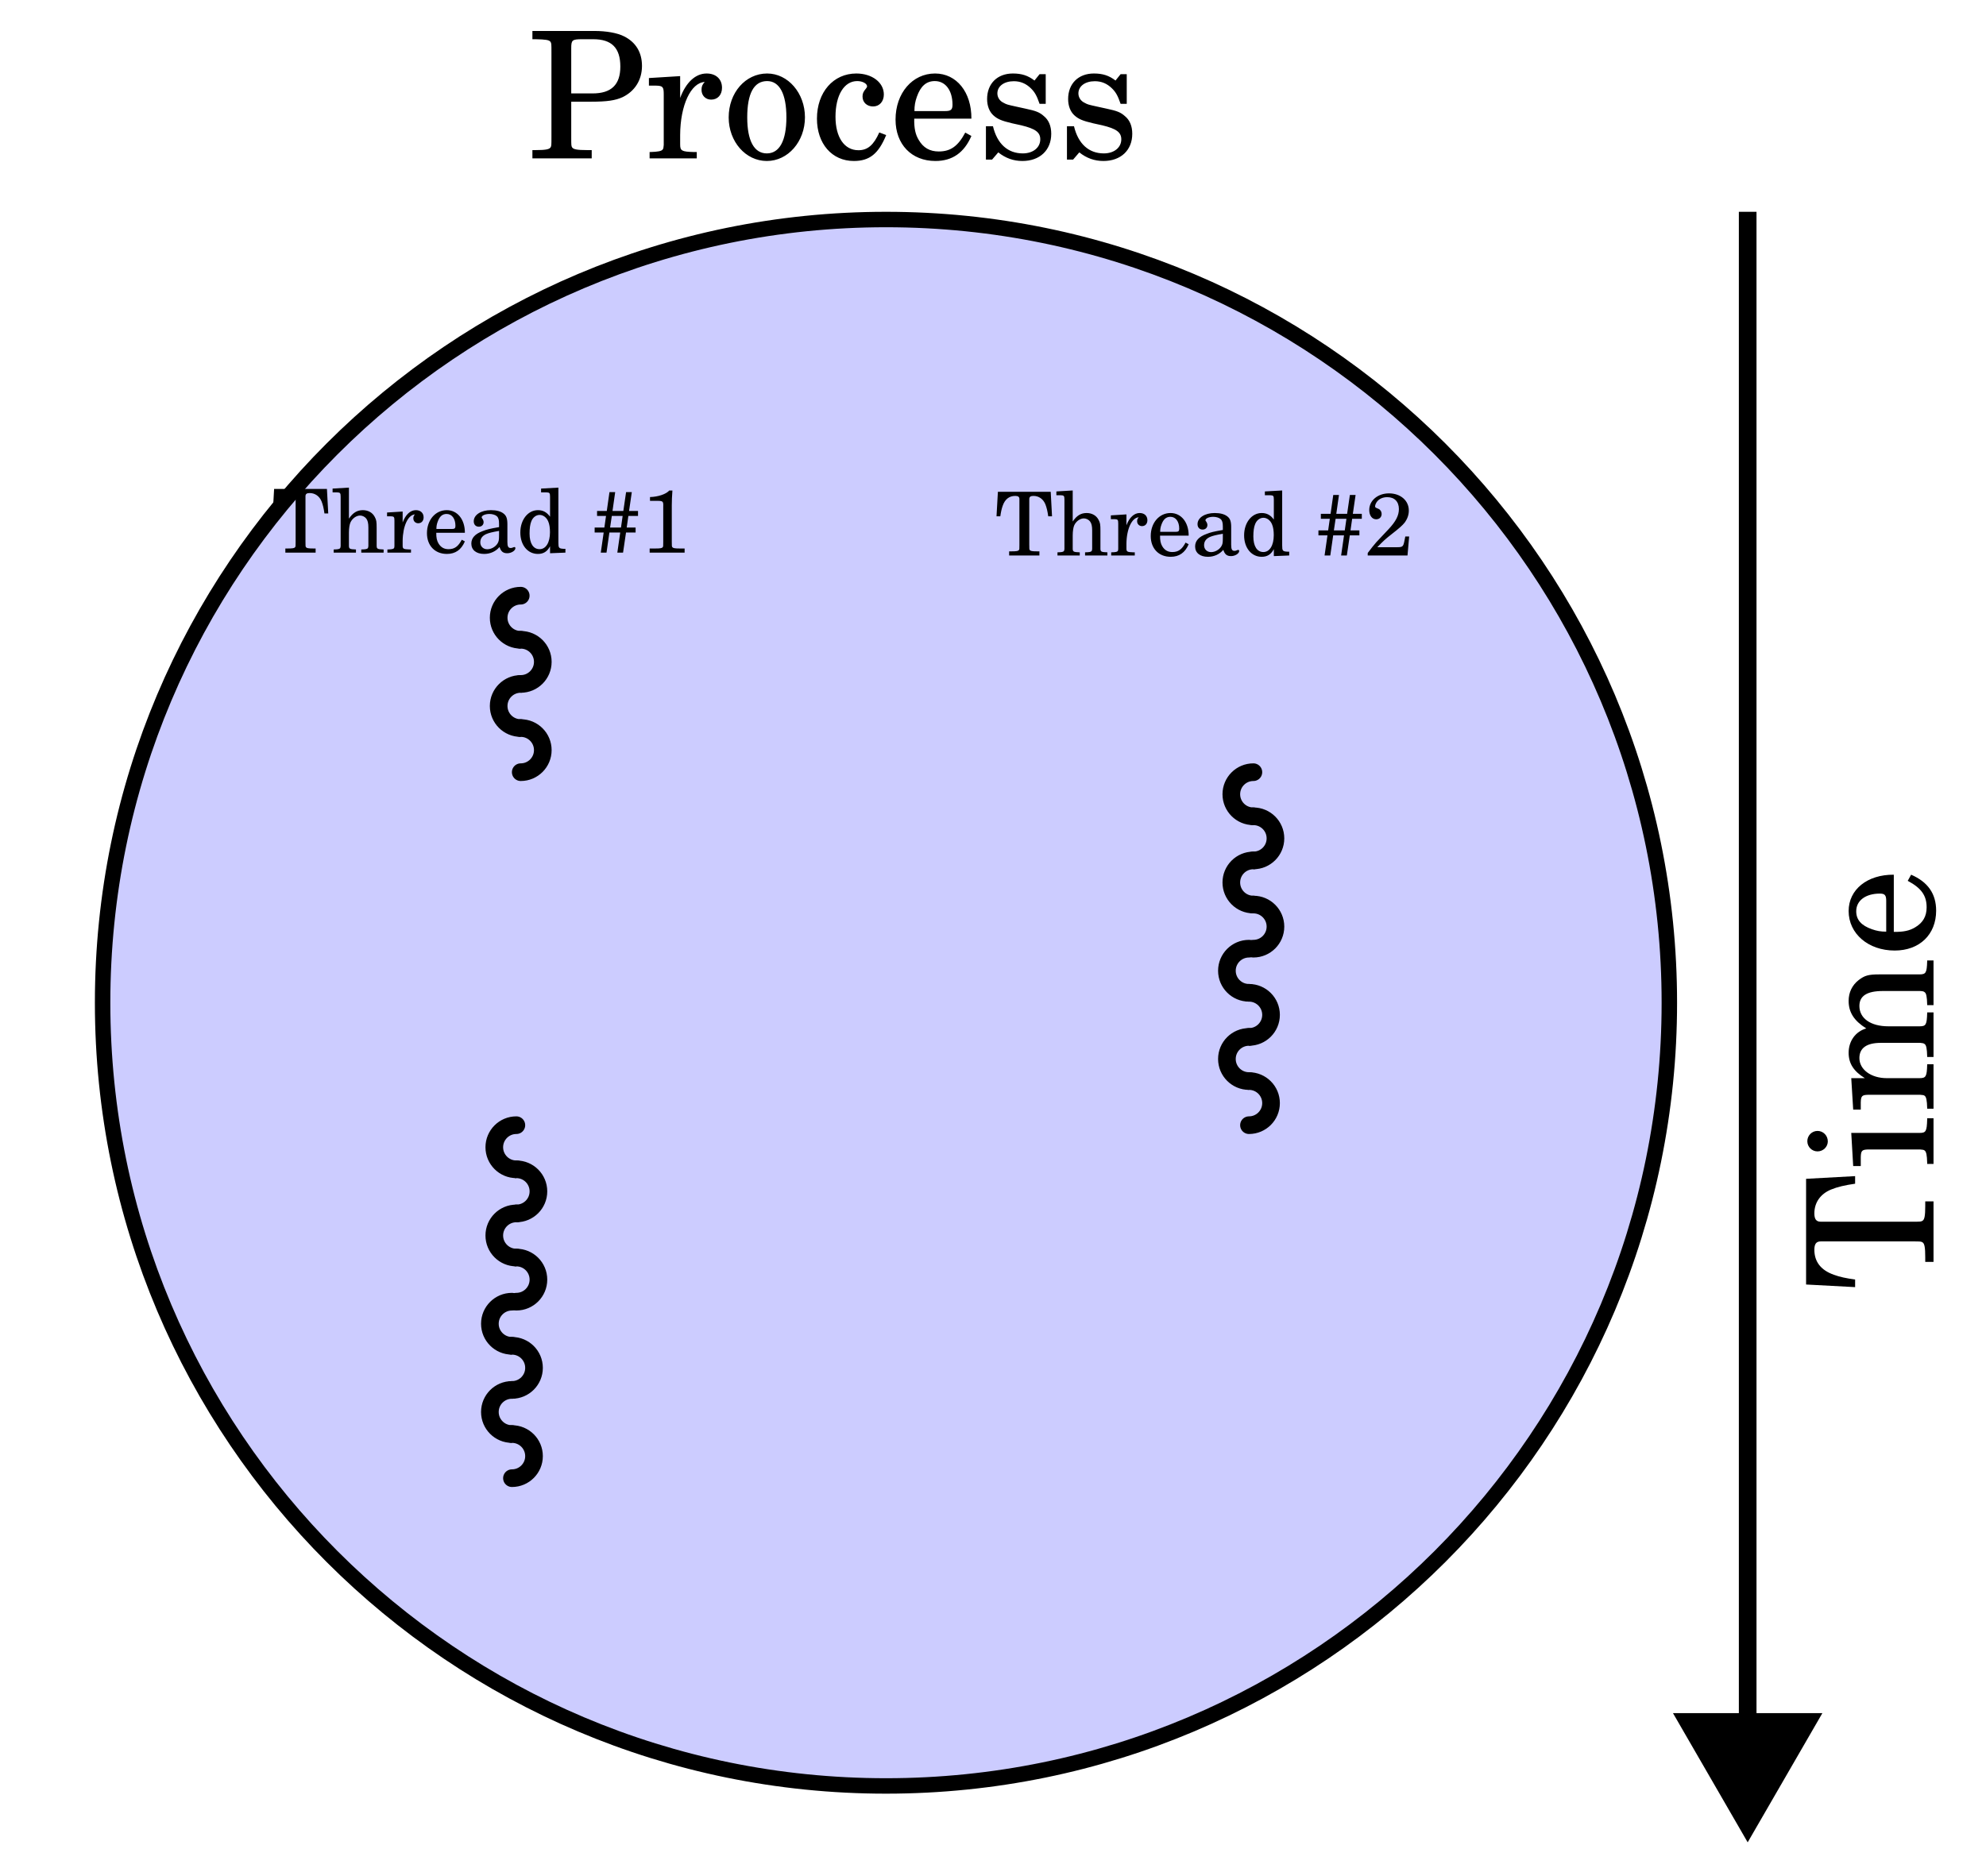
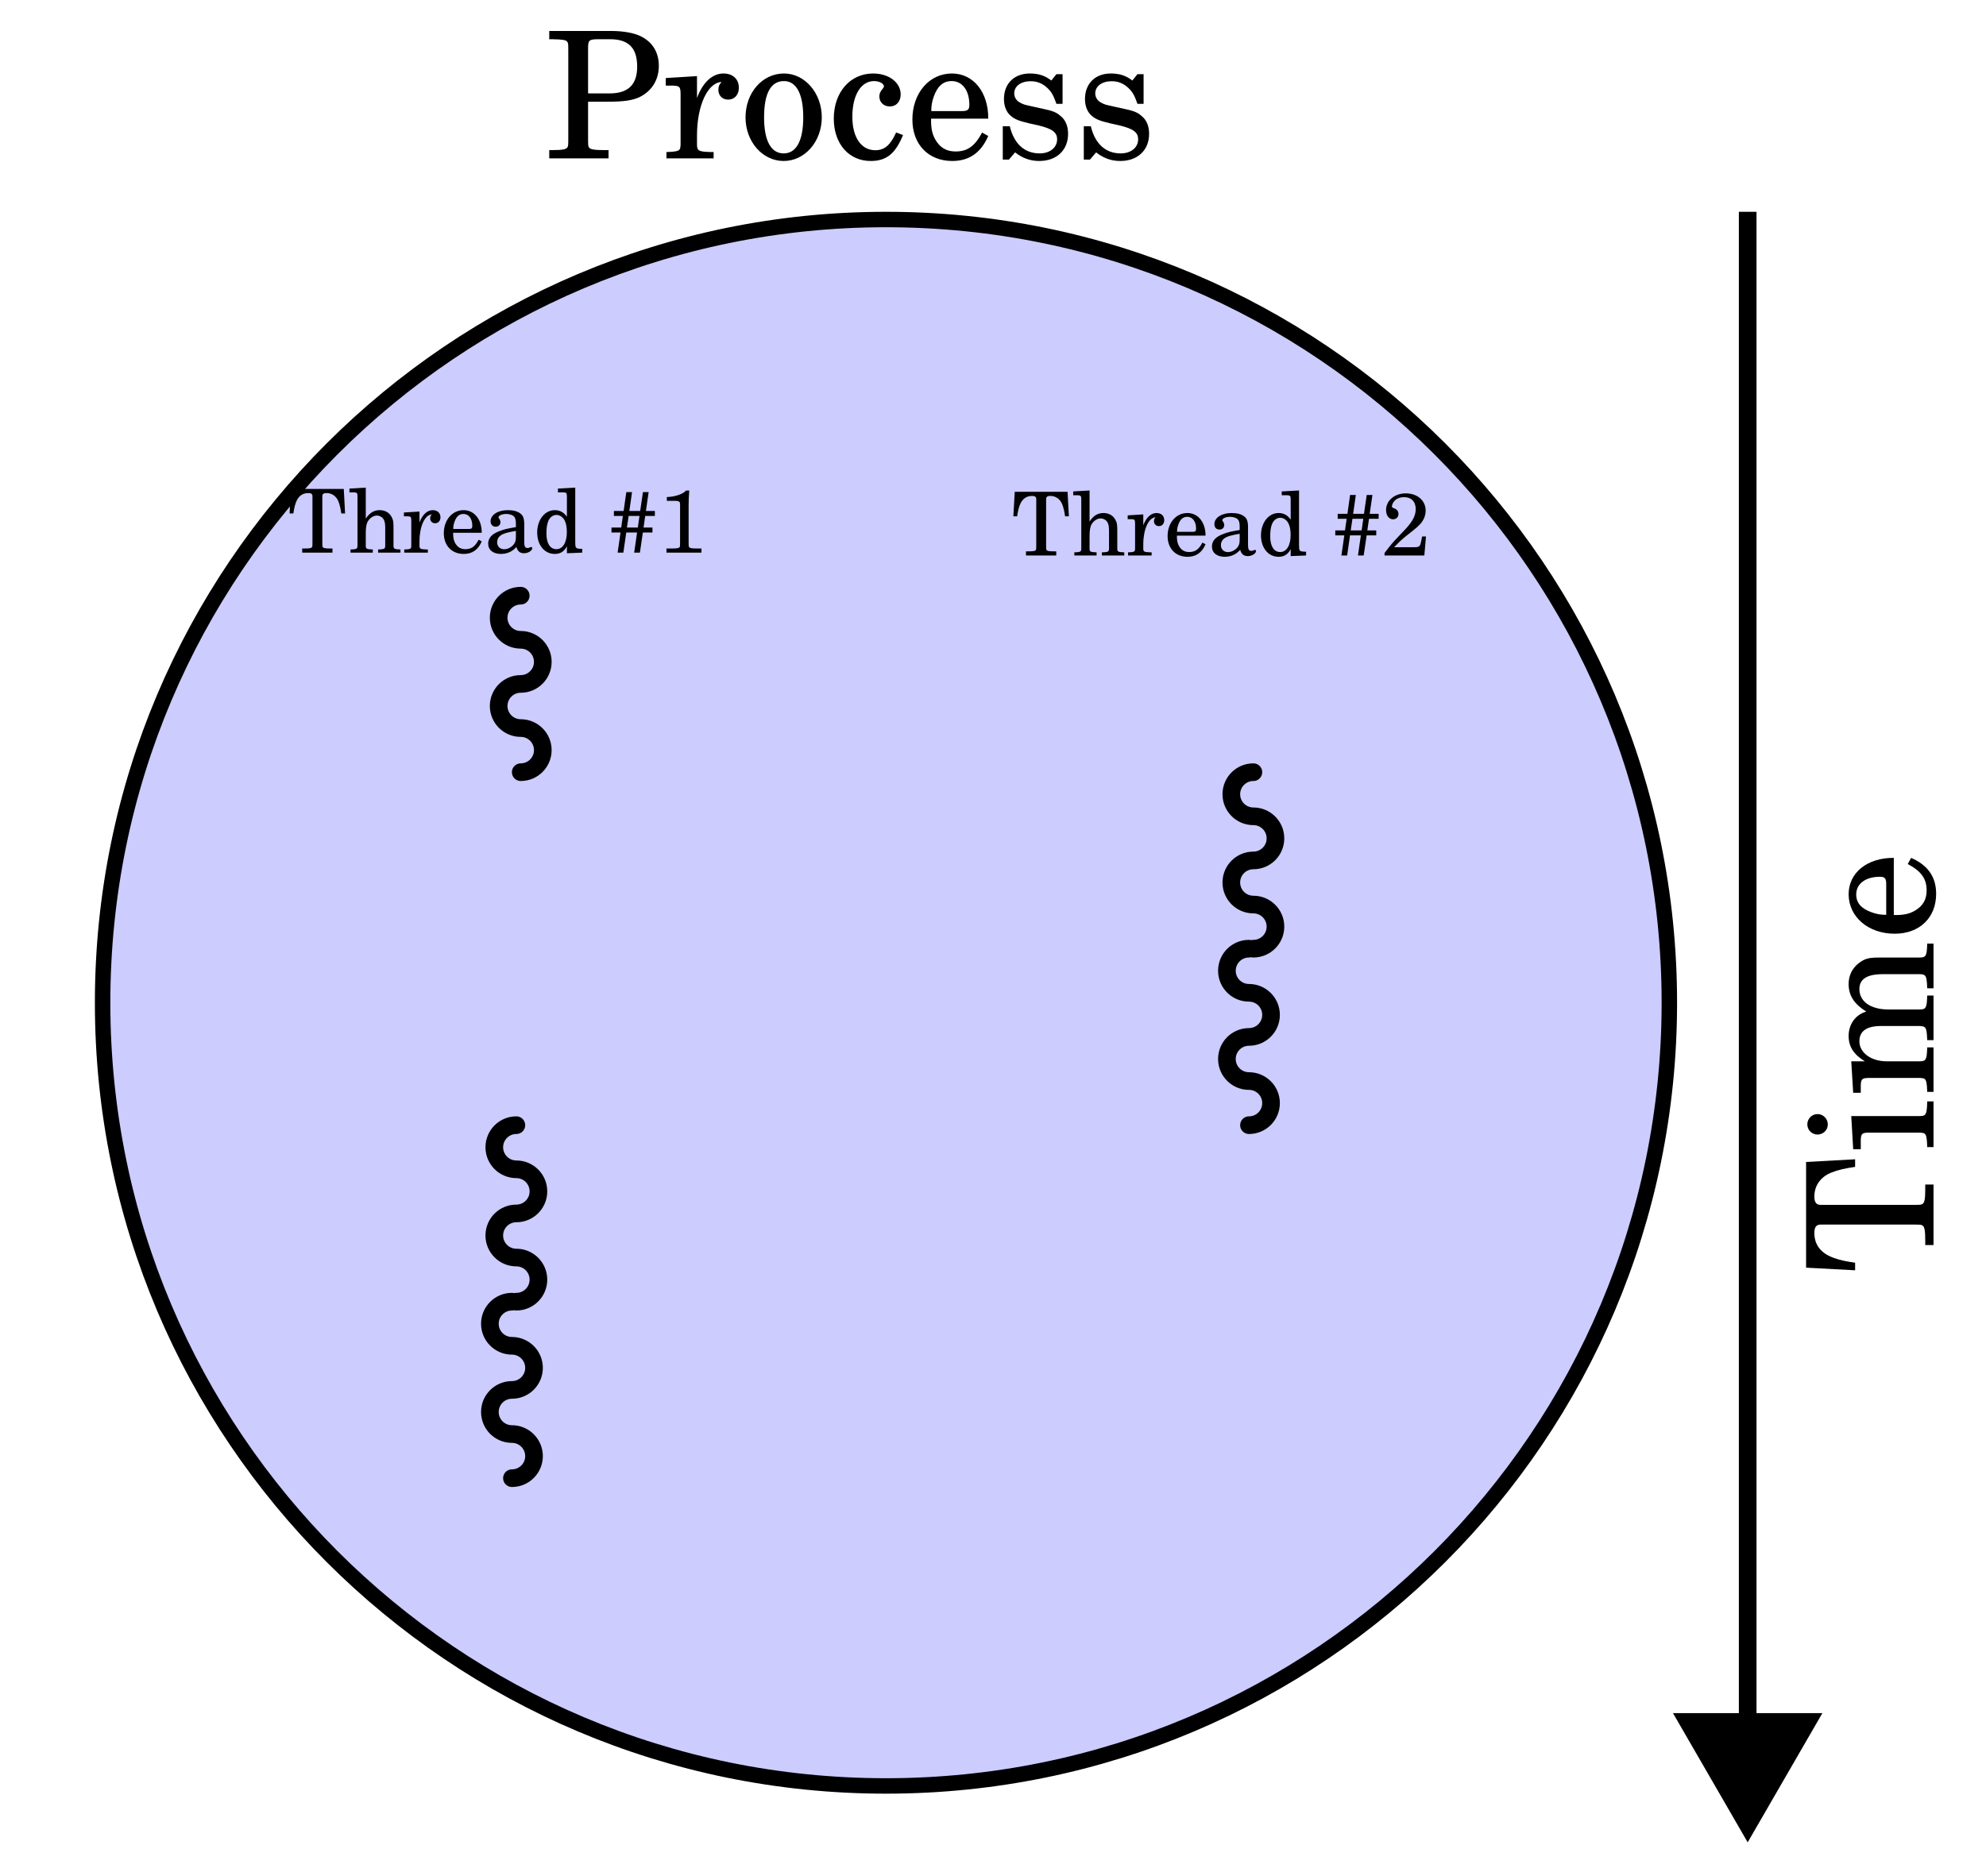
- <svg xmlns="http://www.w3.org/2000/svg" width="450" height="425" version="1.0">
-   <path style="opacity:1;fill:#ccf;fill-opacity:1;fill-rule:nonzero;stroke:#000;stroke-width:3.5;stroke-linecap:round;stroke-linejoin:round;stroke-miterlimit:4;stroke-dasharray:none;stroke-dashoffset:0;stroke-opacity:1" d="M395 182.5a177.5 177.5 0 1 1-355 0 177.5 177.5 0 1 1 355 0z" transform="translate(-16.75 44.75)" />
-   <path style="fill:#000;fill-opacity:1;fill-rule:evenodd;stroke:none;stroke-width:4;stroke-linecap:butt;stroke-linejoin:miter;stroke-miterlimit:4;stroke-dasharray:none;stroke-opacity:1" d="M394 48v350h4V48h-4z" />
-   <path style="fill-rule:evenodd;stroke:#000;stroke-width:.8pt;marker-start:none" d="m396 416.464-16-27.68h32l-16 27.68z" />
-   <switch style="font-size:12px;font-style:normal;font-weight:400;text-align:center;line-height:125%;text-anchor:middle;fill:#000;fill-opacity:1;stroke:none;stroke-width:1px;stroke-linecap:butt;stroke-linejoin:miter;stroke-opacity:1;font-family:Bitstream Vera Sans">
-     <text xml:space="preserve" style="font-size:12px;font-style:normal;font-weight:400;text-align:center;line-height:125%;text-anchor:middle;fill:#000;fill-opacity:1;stroke:none;stroke-width:1px;stroke-linecap:butt;stroke-linejoin:miter;stroke-opacity:1;font-family:Bitstream Vera Sans" x="-235.112" y="438.111" transform="rotate(-90)" systemLanguage="id">
-       <tspan x="-235.112" y="438.111" style="font-size:40px;font-style:normal;font-variant:normal;font-weight:400;font-stretch:normal;text-align:center;line-height:125%;writing-mode:lr-tb;text-anchor:middle;font-family:Century Schoolbook L">Waktu</tspan>
-     </text>
-     <text xml:space="preserve" style="font-size:12px;font-style:normal;font-weight:400;text-align:center;line-height:125%;text-anchor:middle;fill:#000;fill-opacity:1;stroke:none;stroke-width:1px;stroke-linecap:butt;stroke-linejoin:miter;stroke-opacity:1;font-family:Bitstream Vera Sans" x="-235.112" y="438.111" transform="rotate(-90)">
-       <tspan x="-235.112" y="438.111" style="font-size:40px;font-style:normal;font-variant:normal;font-weight:400;font-stretch:normal;text-align:center;line-height:125%;writing-mode:lr-tb;text-anchor:middle;font-family:Century Schoolbook L">Time</tspan>
-     </text>
-   </switch>
-   <switch style="font-size:12px;font-style:normal;font-weight:400;text-align:center;line-height:125%;text-anchor:middle;fill:#000;fill-opacity:1;stroke:none;stroke-width:1px;stroke-linecap:butt;stroke-linejoin:miter;stroke-opacity:1;font-family:Bitstream Vera Sans">
-     <text xml:space="preserve" style="font-size:12px;font-style:normal;font-weight:400;text-align:center;line-height:125%;text-anchor:middle;fill:#000;fill-opacity:1;stroke:none;stroke-width:1px;stroke-linecap:butt;stroke-linejoin:miter;stroke-opacity:1;font-family:Bitstream Vera Sans" x="198.408" y="35.892" systemLanguage="id">
-       <tspan x="198.408" y="35.892" style="font-size:40px;font-style:normal;font-variant:normal;font-weight:400;font-stretch:normal;text-align:center;line-height:125%;writing-mode:lr-tb;text-anchor:middle;font-family:Century Schoolbook L">Proses</tspan>
-     </text>
-     <text xml:space="preserve" style="font-size:12px;font-style:normal;font-weight:400;text-align:center;line-height:125%;text-anchor:middle;fill:#000;fill-opacity:1;stroke:none;stroke-width:1px;stroke-linecap:butt;stroke-linejoin:miter;stroke-opacity:1;font-family:Bitstream Vera Sans" x="198.408" y="35.892">
-       <tspan x="198.408" y="35.892" style="font-size:40px;font-style:normal;font-variant:normal;font-weight:400;font-stretch:normal;text-align:center;line-height:125%;writing-mode:lr-tb;text-anchor:middle;font-family:Century Schoolbook L">Process</tspan>
-     </text>
-   </switch>
-   <switch style="font-size:12px;font-style:normal;font-weight:400;text-align:center;line-height:125%;text-anchor:middle;fill:#000;fill-opacity:1;stroke:none;stroke-width:1px;stroke-linecap:butt;stroke-linejoin:miter;stroke-opacity:1;font-family:Bitstream Vera Sans">
-     <text xml:space="preserve" style="font-size:12px;font-style:normal;font-weight:400;text-align:center;line-height:125%;text-anchor:middle;fill:#000;fill-opacity:1;stroke:none;stroke-width:1px;stroke-linecap:butt;stroke-linejoin:miter;stroke-opacity:1;font-family:Bitstream Vera Sans" x="118.408" y="125.242" systemLanguage="id">
-       <tspan x="118.408" y="125.242" style="font-size:20px;font-style:normal;font-variant:normal;font-weight:400;font-stretch:normal;text-align:center;line-height:125%;writing-mode:lr-tb;text-anchor:middle;font-family:Century Schoolbook L">Utas #1</tspan>
-     </text>
-     <text xml:space="preserve" style="font-size:12px;font-style:normal;font-weight:400;text-align:center;line-height:125%;text-anchor:middle;fill:#000;fill-opacity:1;stroke:none;stroke-width:1px;stroke-linecap:butt;stroke-linejoin:miter;stroke-opacity:1;font-family:Bitstream Vera Sans" x="118.408" y="125.242">
-       <tspan x="118.408" y="125.242" style="font-size:20px;font-style:normal;font-variant:normal;font-weight:400;font-stretch:normal;text-align:center;line-height:125%;writing-mode:lr-tb;text-anchor:middle;font-family:Century Schoolbook L">Thread #1</tspan>
-     </text>
-   </switch>
-   <switch style="font-size:12px;font-style:normal;font-weight:400;text-align:center;line-height:125%;text-anchor:middle;fill:#000;fill-opacity:1;stroke:none;stroke-width:1px;stroke-linecap:butt;stroke-linejoin:miter;stroke-opacity:1;font-family:Bitstream Vera Sans">
-     <text xml:space="preserve" style="font-size:12px;font-style:normal;font-weight:400;text-align:center;line-height:125%;text-anchor:middle;fill:#000;fill-opacity:1;stroke:none;stroke-width:1px;stroke-linecap:butt;stroke-linejoin:miter;stroke-opacity:1;font-family:Bitstream Vera Sans" x="282.408" y="125.892" systemLanguage="id">
-       <tspan x="282.408" y="125.892" style="font-size:20px;font-style:normal;font-variant:normal;font-weight:400;font-stretch:normal;text-align:center;line-height:125%;writing-mode:lr-tb;text-anchor:middle;font-family:Century Schoolbook L">Utas #2</tspan>
-     </text>
-     <text xml:space="preserve" style="font-size:12px;font-style:normal;font-weight:400;text-align:center;line-height:125%;text-anchor:middle;fill:#000;fill-opacity:1;stroke:none;stroke-width:1px;stroke-linecap:butt;stroke-linejoin:miter;stroke-opacity:1;font-family:Bitstream Vera Sans" x="282.408" y="125.892">
-       <tspan x="282.408" y="125.892" style="font-size:20px;font-style:normal;font-variant:normal;font-weight:400;font-stretch:normal;text-align:center;line-height:125%;writing-mode:lr-tb;text-anchor:middle;font-family:Century Schoolbook L">Thread #2</tspan>
-     </text>
-   </switch>
-   <path style="opacity:1;fill:#ccf;fill-opacity:1;fill-rule:nonzero;stroke:#000;stroke-width:4;stroke-linecap:round;stroke-linejoin:round;stroke-miterlimit:4;stroke-dasharray:none;stroke-dashoffset:0;stroke-opacity:1" d="M115 145a5 5 0 1 1 0-10" transform="translate(2.991)" />
-   <path style="opacity:1;fill:#ccf;fill-opacity:1;fill-rule:nonzero;stroke:#000;stroke-width:4;stroke-linecap:round;stroke-linejoin:round;stroke-miterlimit:4;stroke-dasharray:none;stroke-dashoffset:0;stroke-opacity:1" d="M115 145a5 5 0 1 1 0-10" transform="matrix(-1 0 0 1 232.991 10)" />
-   <path style="opacity:1;fill:#ccf;fill-opacity:1;fill-rule:nonzero;stroke:#000;stroke-width:4;stroke-linecap:round;stroke-linejoin:round;stroke-miterlimit:4;stroke-dasharray:none;stroke-dashoffset:0;stroke-opacity:1" d="M115 145a5 5 0 1 1 0-10" transform="translate(2.991 20)" />
-   <path style="opacity:1;fill:#ccf;fill-opacity:1;fill-rule:nonzero;stroke:#000;stroke-width:4;stroke-linecap:round;stroke-linejoin:round;stroke-miterlimit:4;stroke-dasharray:none;stroke-dashoffset:0;stroke-opacity:1" d="M115 145a5 5 0 1 1 0-10" transform="matrix(-1 0 0 1 232.991 30)" />
-   <path style="opacity:1;fill:#ccf;fill-opacity:1;fill-rule:nonzero;stroke:#000;stroke-width:4;stroke-linecap:round;stroke-linejoin:round;stroke-miterlimit:4;stroke-dasharray:none;stroke-dashoffset:0;stroke-opacity:1" d="M115 145a5 5 0 1 1 0-10" transform="translate(169 40)" />
-   <path style="opacity:1;fill:#ccf;fill-opacity:1;fill-rule:nonzero;stroke:#000;stroke-width:4;stroke-linecap:round;stroke-linejoin:round;stroke-miterlimit:4;stroke-dasharray:none;stroke-dashoffset:0;stroke-opacity:1" d="M115 145a5 5 0 1 1 0-10" transform="matrix(-1 0 0 1 399 50)" />
-   <path style="opacity:1;fill:#ccf;fill-opacity:1;fill-rule:nonzero;stroke:#000;stroke-width:4;stroke-linecap:round;stroke-linejoin:round;stroke-miterlimit:4;stroke-dasharray:none;stroke-dashoffset:0;stroke-opacity:1" d="M115 145a5 5 0 1 1 0-10" transform="translate(169 60)" />
-   <path style="opacity:1;fill:#ccf;fill-opacity:1;fill-rule:nonzero;stroke:#000;stroke-width:4;stroke-linecap:round;stroke-linejoin:round;stroke-miterlimit:4;stroke-dasharray:none;stroke-dashoffset:0;stroke-opacity:1" d="M115 145a5 5 0 1 1 0-10" transform="matrix(-1 0 0 1 399 70)" />
-   <path style="opacity:1;fill:#ccf;fill-opacity:1;fill-rule:nonzero;stroke:#000;stroke-width:4;stroke-linecap:round;stroke-linejoin:round;stroke-miterlimit:4;stroke-dasharray:none;stroke-dashoffset:0;stroke-opacity:1" d="M115 145a5 5 0 1 1 0-10" transform="translate(168 80)" />
-   <path style="opacity:1;fill:#ccf;fill-opacity:1;fill-rule:nonzero;stroke:#000;stroke-width:4;stroke-linecap:round;stroke-linejoin:round;stroke-miterlimit:4;stroke-dasharray:none;stroke-dashoffset:0;stroke-opacity:1" d="M115 145a5 5 0 1 1 0-10" transform="matrix(-1 0 0 1 398 90)" />
-   <path style="opacity:1;fill:#ccf;fill-opacity:1;fill-rule:nonzero;stroke:#000;stroke-width:4;stroke-linecap:round;stroke-linejoin:round;stroke-miterlimit:4;stroke-dasharray:none;stroke-dashoffset:0;stroke-opacity:1" d="M115 145a5 5 0 1 1 0-10" transform="translate(168 100)" />
-   <path style="opacity:1;fill:#ccf;fill-opacity:1;fill-rule:nonzero;stroke:#000;stroke-width:4;stroke-linecap:round;stroke-linejoin:round;stroke-miterlimit:4;stroke-dasharray:none;stroke-dashoffset:0;stroke-opacity:1" d="M115 145a5 5 0 1 1 0-10" transform="matrix(-1 0 0 1 398 110)" />
-   <path style="opacity:1;fill:#ccf;fill-opacity:1;fill-rule:nonzero;stroke:#000;stroke-width:4;stroke-linecap:round;stroke-linejoin:round;stroke-miterlimit:4;stroke-dasharray:none;stroke-dashoffset:0;stroke-opacity:1" d="M115 145a5 5 0 1 1 0-10" transform="translate(2 120)" />
-   <path style="opacity:1;fill:#ccf;fill-opacity:1;fill-rule:nonzero;stroke:#000;stroke-width:4;stroke-linecap:round;stroke-linejoin:round;stroke-miterlimit:4;stroke-dasharray:none;stroke-dashoffset:0;stroke-opacity:1" d="M115 145a5 5 0 1 1 0-10" transform="matrix(-1 0 0 1 232 130)" />
-   <path style="opacity:1;fill:#ccf;fill-opacity:1;fill-rule:nonzero;stroke:#000;stroke-width:4;stroke-linecap:round;stroke-linejoin:round;stroke-miterlimit:4;stroke-dasharray:none;stroke-dashoffset:0;stroke-opacity:1" d="M115 145a5 5 0 1 1 0-10" transform="translate(2 140)" />
-   <path style="opacity:1;fill:#ccf;fill-opacity:1;fill-rule:nonzero;stroke:#000;stroke-width:4;stroke-linecap:round;stroke-linejoin:round;stroke-miterlimit:4;stroke-dasharray:none;stroke-dashoffset:0;stroke-opacity:1" d="M115 145a5 5 0 1 1 0-10" transform="matrix(-1 0 0 1 232 150)" />
-   <path style="opacity:1;fill:#ccf;fill-opacity:1;fill-rule:nonzero;stroke:#000;stroke-width:4;stroke-linecap:round;stroke-linejoin:round;stroke-miterlimit:4;stroke-dasharray:none;stroke-dashoffset:0;stroke-opacity:1" d="M115 145a5 5 0 1 1 0-10" transform="translate(1 160)" />
-   <path style="opacity:1;fill:#ccf;fill-opacity:1;fill-rule:nonzero;stroke:#000;stroke-width:4;stroke-linecap:round;stroke-linejoin:round;stroke-miterlimit:4;stroke-dasharray:none;stroke-dashoffset:0;stroke-opacity:1" d="M115 145a5 5 0 1 1 0-10" transform="matrix(-1 0 0 1 231 170)" />
-   <path style="opacity:1;fill:#ccf;fill-opacity:1;fill-rule:nonzero;stroke:#000;stroke-width:4;stroke-linecap:round;stroke-linejoin:round;stroke-miterlimit:4;stroke-dasharray:none;stroke-dashoffset:0;stroke-opacity:1" d="M115 145a5 5 0 1 1 0-10" transform="translate(1 180)" />
-   <path style="opacity:1;fill:#ccf;fill-opacity:1;fill-rule:nonzero;stroke:#000;stroke-width:4;stroke-linecap:round;stroke-linejoin:round;stroke-miterlimit:4;stroke-dasharray:none;stroke-dashoffset:0;stroke-opacity:1" d="M115 145a5 5 0 1 1 0-10" transform="matrix(-1 0 0 1 231 190)" />
+ <svg xmlns="http://www.w3.org/2000/svg" width="450" height="425">
+   <style>
+         .C{text-anchor:middle}.E{writing-mode:lr-tb}.F{stroke-linecap:round}.G{stroke-linejoin:round}
+     </style>
+   <path fill="#ccf" stroke="#000" stroke-width="3.5" d="M378.25 227.25c0 98.031-79.469 177.5-177.5 177.5s-177.5-79.469-177.5-177.5 79.469-177.5 177.5-177.5 177.5 79.469 177.5 177.5" class="F G" />
+   <g fill-rule="evenodd">
+     <path d="M394 48v350h4V48z" />
+     <path stroke="#000" stroke-width=".8pt" d="m396 416.464-16-27.68h32z" />
+   </g>
+   <text xml:space="preserve" x="-235.112" y="438.111" class="C" font-family="Bitstream Vera Sans" transform="rotate(270)">
+     <tspan x="-235.112" y="438.111" class="E" font-family="Century Schoolbook L" font-size="40">Time</tspan>
+   </text>
+   <text xml:space="preserve" x="198.408" y="35.892" class="C" font-family="Bitstream Vera Sans">
+     <tspan x="198.408" y="35.892" class="E" font-family="Century Schoolbook L" font-size="40">Process</tspan>
+   </text>
+   <text xml:space="preserve" x="118.408" y="125.242" class="C" font-family="Bitstream Vera Sans">
+     <tspan x="118.408" y="125.242" class="E" font-family="Century Schoolbook L" font-size="20">Thread #1</tspan>
+   </text>
+   <text xml:space="preserve" x="282.408" y="125.892" class="C" font-family="Bitstream Vera Sans">
+     <tspan x="282.408" y="125.892" class="E" font-family="Century Schoolbook L" font-size="20">Thread #2</tspan>
+   </text>
+   <path fill="#ccf" stroke="#000" stroke-width="4" d="M117.991 145a5 5 0 1 1 0-10m0 20a5 5 0 1 0 0-10m0 20a5 5 0 1 1 0-10m0 20a5 5 0 1 0 0-10M284 185a5 5 0 1 1 0-10m0 20a5 5 0 1 0 0-10m0 20a5 5 0 1 1 0-10m0 20a5 5 0 1 0 0-10m-1 20a5 5 0 1 1 0-10m0 20a5 5 0 1 0 0-10m0 20a5 5 0 1 1 0-10m0 20a5 5 0 1 0 0-10m-166 20a5 5 0 1 1 0-10m0 20a5 5 0 1 0 0-10m0 20a5 5 0 1 1 0-10m0 20a5 5 0 1 0 0-10m-1 20a5 5 0 1 1 0-10m0 20a5 5 0 1 0 0-10m0 20a5 5 0 1 1 0-10m0 20a5 5 0 1 0 0-10" class="F G" />
</svg>
